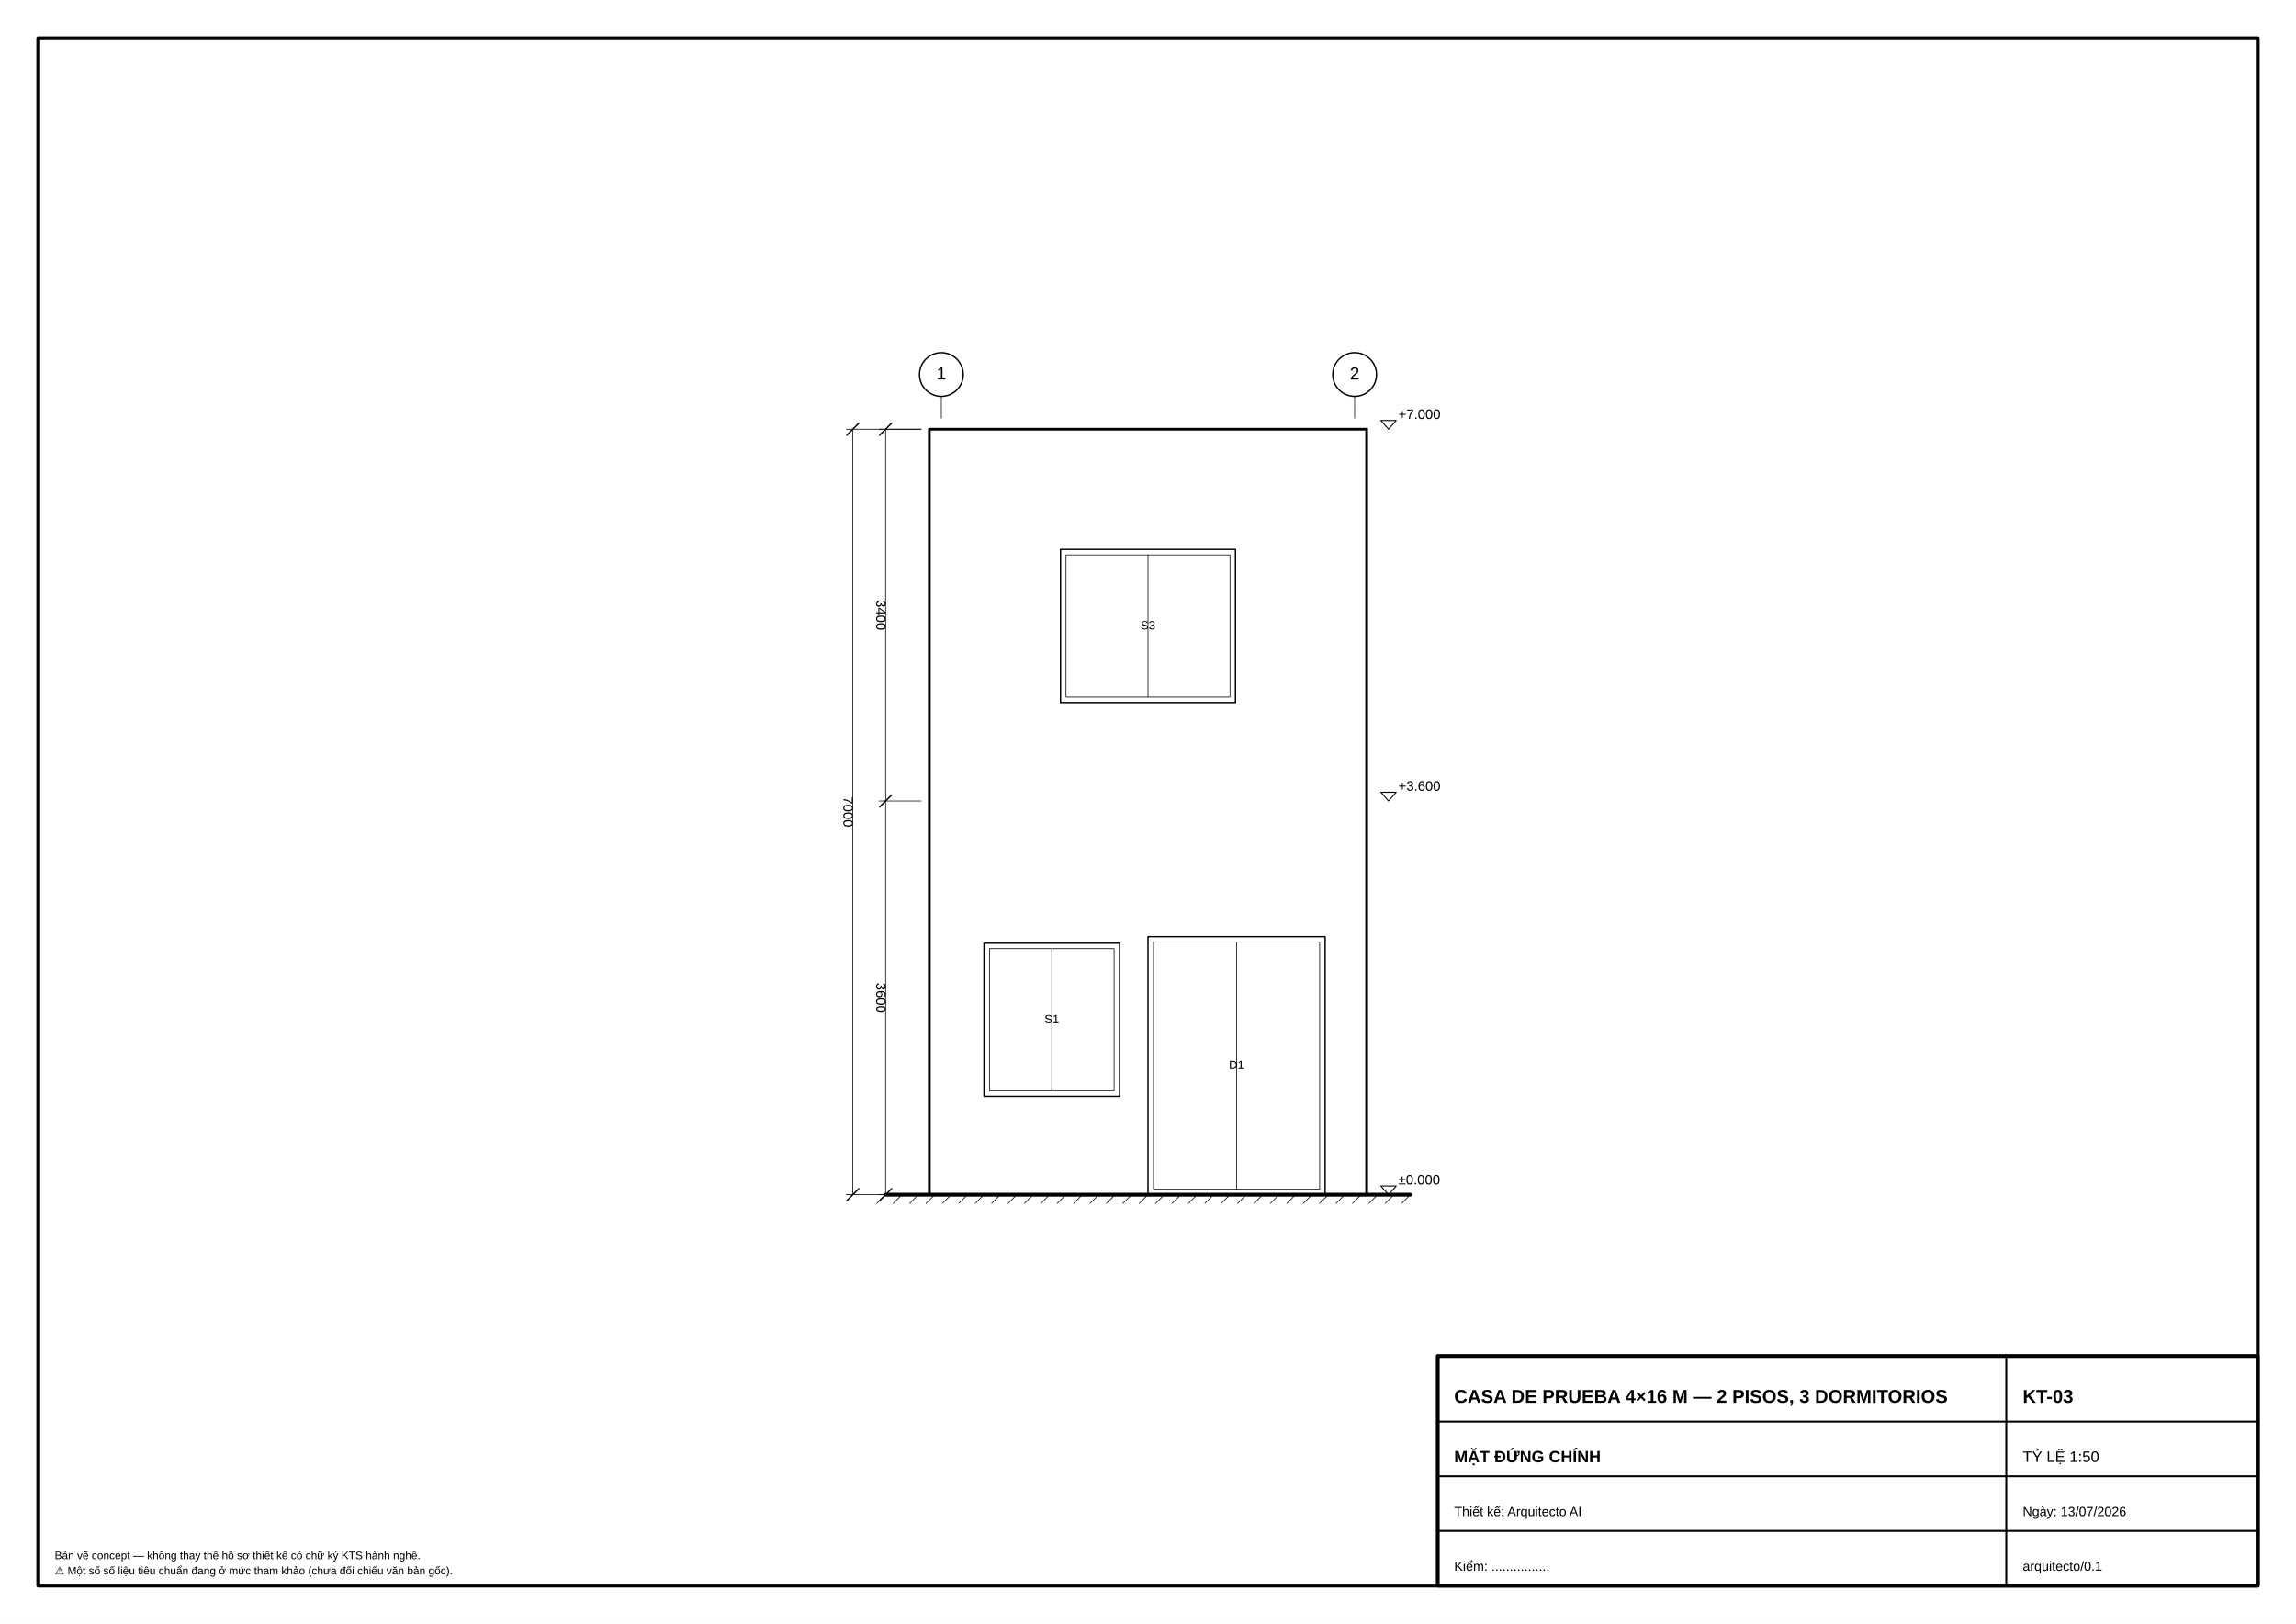
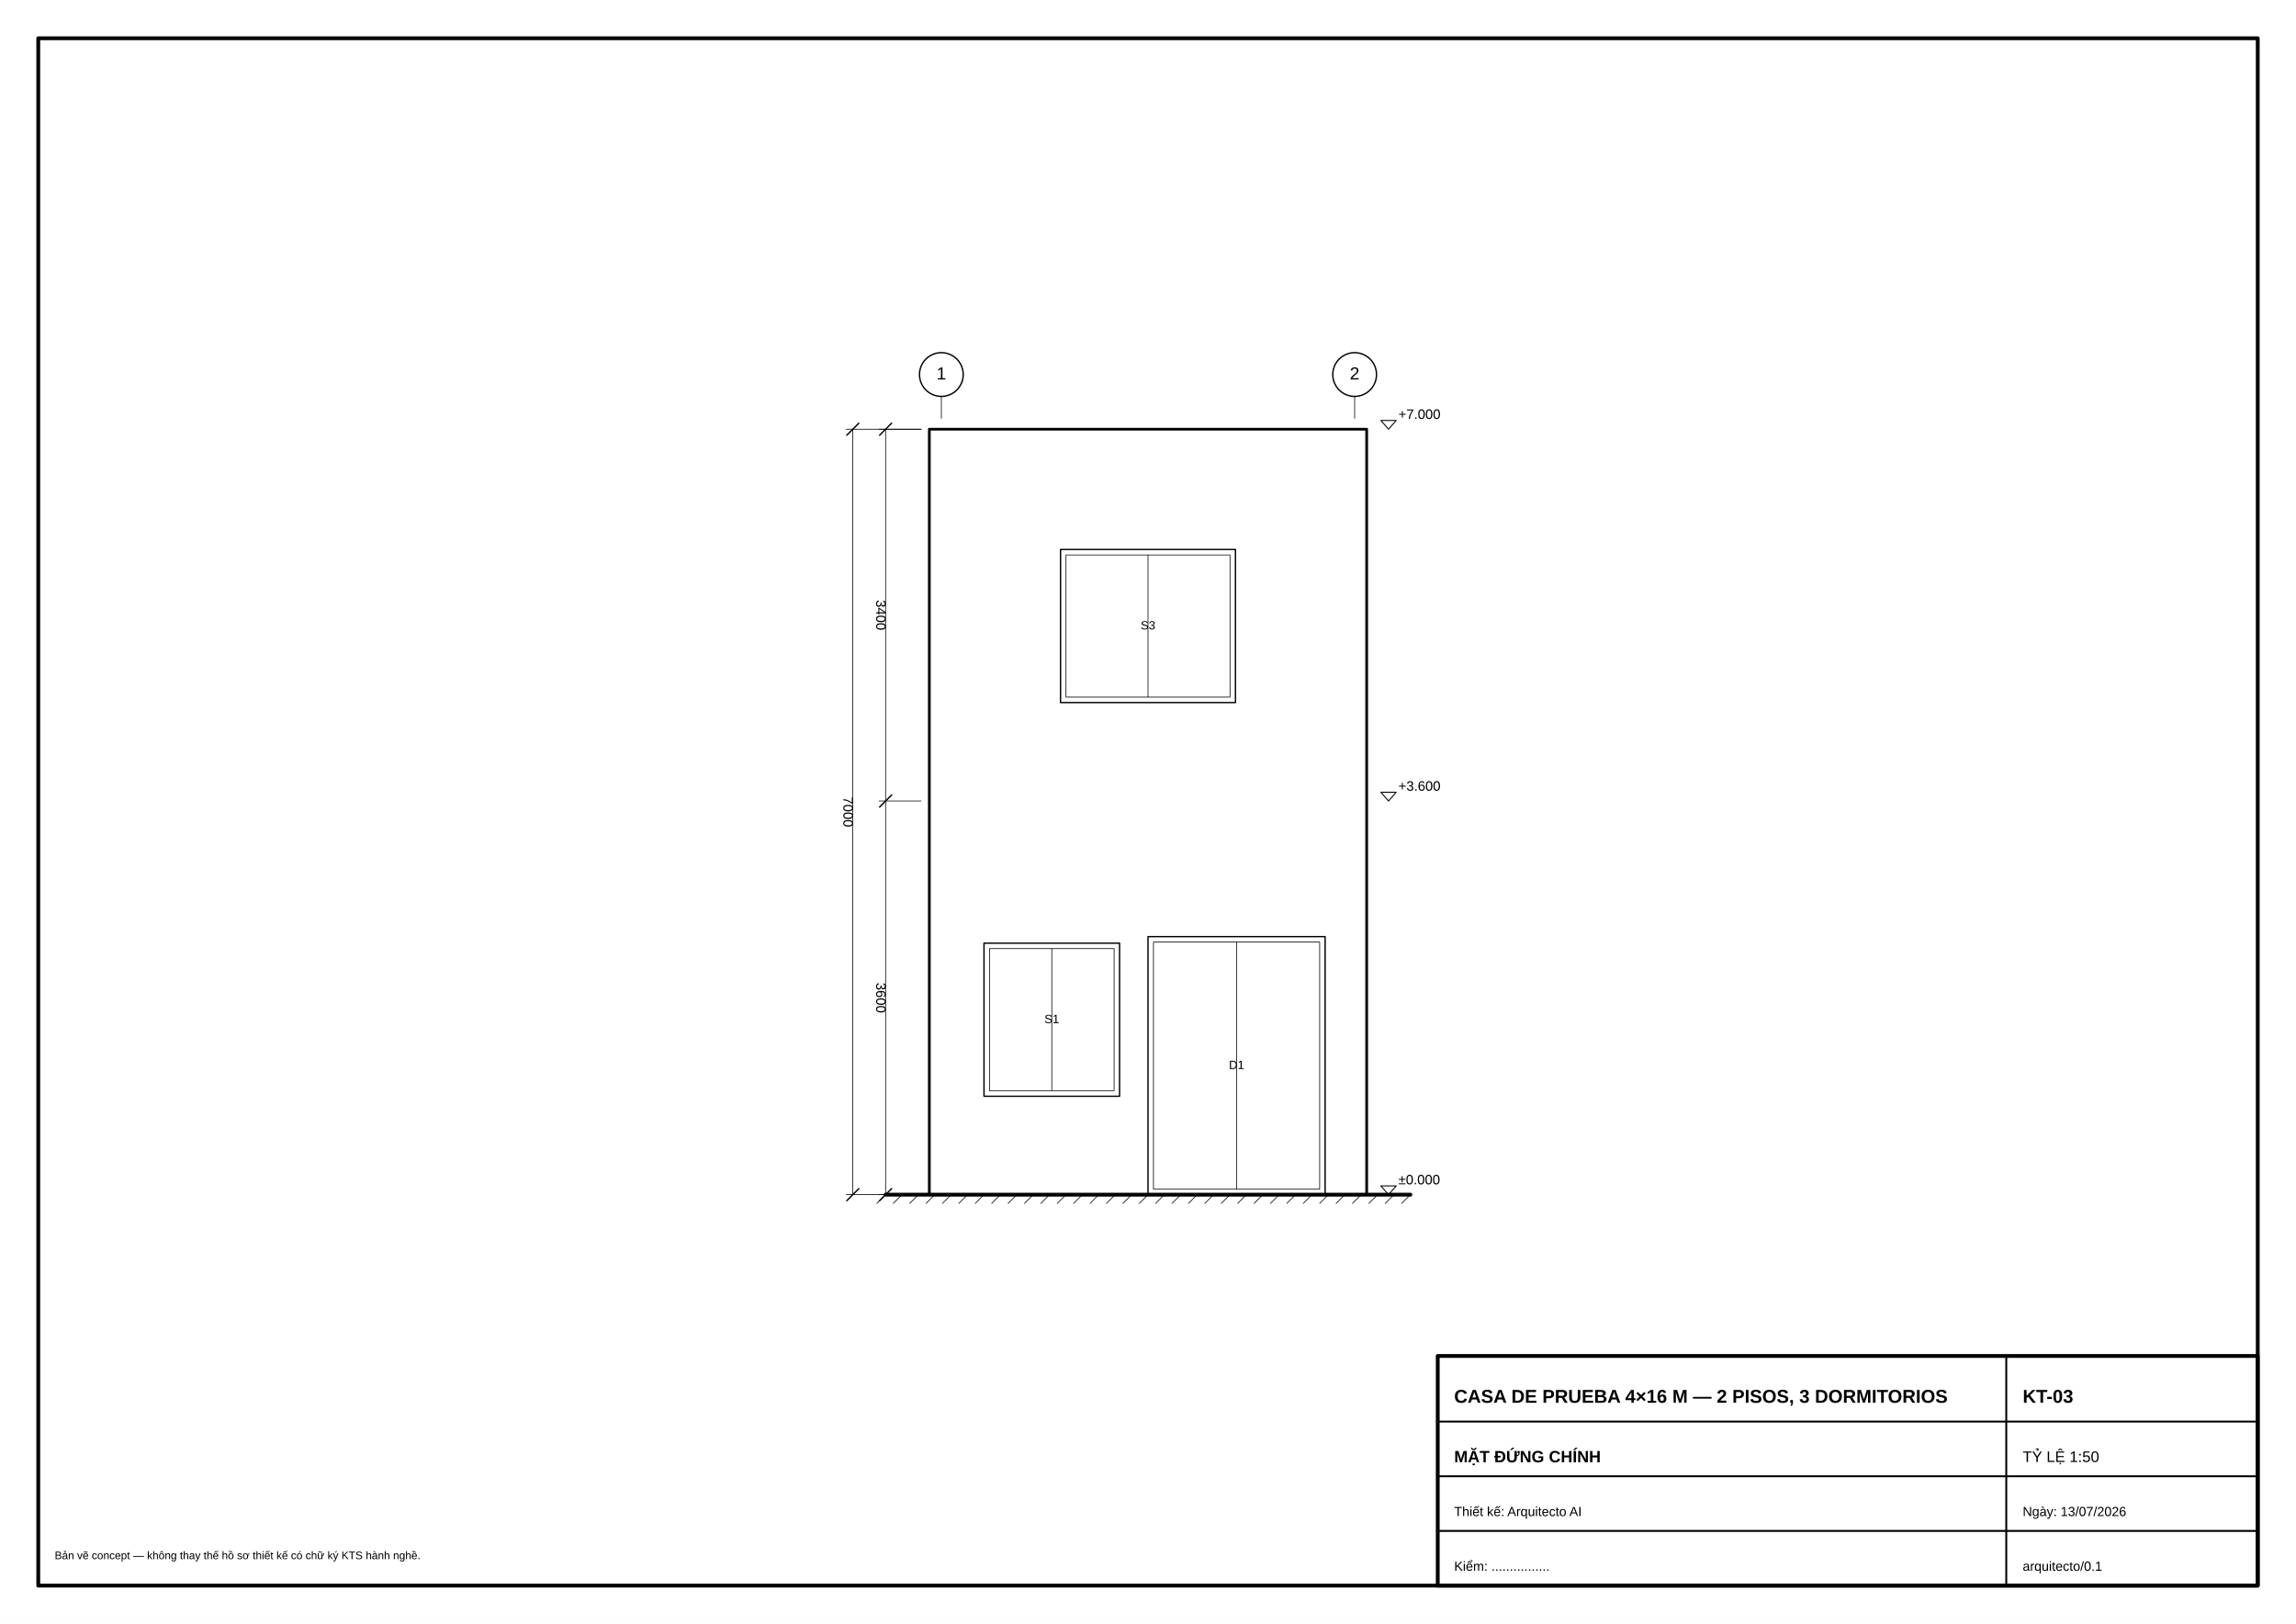
<svg xmlns="http://www.w3.org/2000/svg" viewBox="0 0 420 297" width="420mm" height="297mm" data-tf-scale="50" data-tf-rotated="0" data-tf-ox="170" data-tf-oy="78.5" data-tf-min-x="0" data-tf-min-y="0" data-tf-max-x="4000" data-tf-max-y="7000">
  <style>
text{font-family:'Be Vietnam Pro','Segoe UI',Arial,sans-serif;fill:#000;stroke:none}
.b{font-weight:700}
</style>
  <rect width="420" height="297" fill="#ffffff" />
  <g id="layer-TRUC" data-layer="TRUC">
    <line data-id="1" x1="172.2" y1="76.5" x2="172.2" y2="72.5" stroke="#000" stroke-width="0.13" stroke-linecap="round" stroke-linejoin="round" stroke-dasharray="6 1.5 1 1.5" />
    <circle data-id="1" cx="172.2" cy="68.5" r="4" fill="none" stroke="#000" stroke-width="0.25" stroke-linecap="round" stroke-linejoin="round" />
    <text data-id="1" x="172.2" y="68.5" font-size="3.2" text-anchor="middle" dominant-baseline="middle">1</text>
    <line data-id="2" x1="247.8" y1="76.5" x2="247.8" y2="72.5" stroke="#000" stroke-width="0.13" stroke-linecap="round" stroke-linejoin="round" stroke-dasharray="6 1.5 1 1.5" />
    <circle data-id="2" cx="247.8" cy="68.5" r="4" fill="none" stroke="#000" stroke-width="0.25" stroke-linecap="round" stroke-linejoin="round" />
    <text data-id="2" x="247.8" y="68.5" font-size="3.2" text-anchor="middle" dominant-baseline="middle">2</text>
  </g>
  <g id="layer-TUONG-CAT" data-layer="TUONG-CAT">
    <polygon points="170,218.5 250,218.5 250,78.5 170,78.5" fill="none" stroke="#000" stroke-width="0.5" stroke-linecap="round" stroke-linejoin="round" />
    <line x1="162" y1="218.5" x2="258" y2="218.5" stroke="#000" stroke-width="0.7" stroke-linecap="round" stroke-linejoin="round" />
  </g>
  <g id="layer-TUONG-THAY" data-layer="TUONG-THAY">
    <line x1="162" y1="218.5" x2="160.4" y2="220.1" stroke="#000" stroke-width="0.13" stroke-linecap="round" stroke-linejoin="round" />
    <line x1="165" y1="218.5" x2="163.4" y2="220.1" stroke="#000" stroke-width="0.13" stroke-linecap="round" stroke-linejoin="round" />
    <line x1="168" y1="218.5" x2="166.4" y2="220.1" stroke="#000" stroke-width="0.13" stroke-linecap="round" stroke-linejoin="round" />
    <line x1="171" y1="218.5" x2="169.4" y2="220.1" stroke="#000" stroke-width="0.13" stroke-linecap="round" stroke-linejoin="round" />
    <line x1="174" y1="218.5" x2="172.4" y2="220.1" stroke="#000" stroke-width="0.13" stroke-linecap="round" stroke-linejoin="round" />
    <line x1="177" y1="218.5" x2="175.4" y2="220.1" stroke="#000" stroke-width="0.13" stroke-linecap="round" stroke-linejoin="round" />
    <line x1="180" y1="218.5" x2="178.4" y2="220.1" stroke="#000" stroke-width="0.13" stroke-linecap="round" stroke-linejoin="round" />
    <line x1="183" y1="218.5" x2="181.4" y2="220.1" stroke="#000" stroke-width="0.13" stroke-linecap="round" stroke-linejoin="round" />
    <line x1="186" y1="218.5" x2="184.4" y2="220.1" stroke="#000" stroke-width="0.13" stroke-linecap="round" stroke-linejoin="round" />
    <line x1="189" y1="218.5" x2="187.4" y2="220.1" stroke="#000" stroke-width="0.13" stroke-linecap="round" stroke-linejoin="round" />
    <line x1="192" y1="218.5" x2="190.4" y2="220.1" stroke="#000" stroke-width="0.13" stroke-linecap="round" stroke-linejoin="round" />
    <line x1="195" y1="218.5" x2="193.4" y2="220.1" stroke="#000" stroke-width="0.13" stroke-linecap="round" stroke-linejoin="round" />
    <line x1="198" y1="218.5" x2="196.4" y2="220.1" stroke="#000" stroke-width="0.13" stroke-linecap="round" stroke-linejoin="round" />
    <line x1="201" y1="218.5" x2="199.4" y2="220.1" stroke="#000" stroke-width="0.13" stroke-linecap="round" stroke-linejoin="round" />
    <line x1="204" y1="218.5" x2="202.4" y2="220.1" stroke="#000" stroke-width="0.13" stroke-linecap="round" stroke-linejoin="round" />
    <line x1="207" y1="218.5" x2="205.4" y2="220.1" stroke="#000" stroke-width="0.13" stroke-linecap="round" stroke-linejoin="round" />
    <line x1="210" y1="218.5" x2="208.4" y2="220.1" stroke="#000" stroke-width="0.13" stroke-linecap="round" stroke-linejoin="round" />
    <line x1="213" y1="218.5" x2="211.4" y2="220.1" stroke="#000" stroke-width="0.13" stroke-linecap="round" stroke-linejoin="round" />
    <line x1="216" y1="218.5" x2="214.4" y2="220.1" stroke="#000" stroke-width="0.13" stroke-linecap="round" stroke-linejoin="round" />
    <line x1="219" y1="218.5" x2="217.4" y2="220.1" stroke="#000" stroke-width="0.13" stroke-linecap="round" stroke-linejoin="round" />
    <line x1="222" y1="218.5" x2="220.4" y2="220.1" stroke="#000" stroke-width="0.13" stroke-linecap="round" stroke-linejoin="round" />
    <line x1="225" y1="218.5" x2="223.4" y2="220.1" stroke="#000" stroke-width="0.13" stroke-linecap="round" stroke-linejoin="round" />
    <line x1="228" y1="218.5" x2="226.4" y2="220.1" stroke="#000" stroke-width="0.13" stroke-linecap="round" stroke-linejoin="round" />
    <line x1="231" y1="218.5" x2="229.4" y2="220.1" stroke="#000" stroke-width="0.13" stroke-linecap="round" stroke-linejoin="round" />
    <line x1="234" y1="218.5" x2="232.4" y2="220.1" stroke="#000" stroke-width="0.13" stroke-linecap="round" stroke-linejoin="round" />
    <line x1="237" y1="218.5" x2="235.4" y2="220.1" stroke="#000" stroke-width="0.13" stroke-linecap="round" stroke-linejoin="round" />
    <line x1="240" y1="218.5" x2="238.4" y2="220.1" stroke="#000" stroke-width="0.13" stroke-linecap="round" stroke-linejoin="round" />
    <line x1="243" y1="218.5" x2="241.4" y2="220.1" stroke="#000" stroke-width="0.13" stroke-linecap="round" stroke-linejoin="round" />
    <line x1="246" y1="218.5" x2="244.4" y2="220.1" stroke="#000" stroke-width="0.13" stroke-linecap="round" stroke-linejoin="round" />
    <line x1="249" y1="218.5" x2="247.4" y2="220.1" stroke="#000" stroke-width="0.13" stroke-linecap="round" stroke-linejoin="round" />
    <line x1="252" y1="218.5" x2="250.4" y2="220.1" stroke="#000" stroke-width="0.13" stroke-linecap="round" stroke-linejoin="round" />
    <line x1="255" y1="218.5" x2="253.4" y2="220.1" stroke="#000" stroke-width="0.13" stroke-linecap="round" stroke-linejoin="round" />
    <line x1="258" y1="218.5" x2="256.4" y2="220.1" stroke="#000" stroke-width="0.13" stroke-linecap="round" stroke-linejoin="round" />
  </g>
  <g id="layer-CUA" data-layer="CUA">
    <polygon data-id="D1" points="210,218.5 242.4,218.5 242.4,171.3 210,171.3" fill="none" stroke="#000" stroke-width="0.25" stroke-linecap="round" stroke-linejoin="round" />
    <polygon data-id="D1" points="211,217.5 241.4,217.5 241.4,172.3 211,172.3" fill="none" stroke="#000" stroke-width="0.13" stroke-linecap="round" stroke-linejoin="round" />
    <line data-id="D1" x1="226.2" y1="217.5" x2="226.2" y2="172.3" stroke="#000" stroke-width="0.13" stroke-linecap="round" stroke-linejoin="round" />
    <text data-id="D1" x="226.2" y="194.9" font-size="2.2" text-anchor="middle" dominant-baseline="middle">D1</text>
    <polygon data-id="S1" points="180,200.5 204.8,200.5 204.8,172.5 180,172.5" fill="none" stroke="#000" stroke-width="0.25" stroke-linecap="round" stroke-linejoin="round" />
    <polygon data-id="S1" points="181,199.5 203.8,199.5 203.8,173.5 181,173.5" fill="none" stroke="#000" stroke-width="0.13" stroke-linecap="round" stroke-linejoin="round" />
    <line data-id="S1" x1="192.4" y1="199.5" x2="192.4" y2="173.5" stroke="#000" stroke-width="0.13" stroke-linecap="round" stroke-linejoin="round" />
    <text data-id="S1" x="192.4" y="186.5" font-size="2.2" text-anchor="middle" dominant-baseline="middle">S1</text>
    <polygon data-id="S3" points="194,128.5 226,128.5 226,100.5 194,100.5" fill="none" stroke="#000" stroke-width="0.25" stroke-linecap="round" stroke-linejoin="round" />
    <polygon data-id="S3" points="195,127.5 225,127.5 225,101.5 195,101.5" fill="none" stroke="#000" stroke-width="0.13" stroke-linecap="round" stroke-linejoin="round" />
    <line data-id="S3" x1="210" y1="127.5" x2="210" y2="101.5" stroke="#000" stroke-width="0.13" stroke-linecap="round" stroke-linejoin="round" />
    <text data-id="S3" x="210" y="114.5" font-size="2.2" text-anchor="middle" dominant-baseline="middle">S3</text>
  </g>
  <g id="layer-DIM" data-layer="DIM">
    <line x1="162" y1="218.5" x2="162" y2="78.5" stroke="#000" stroke-width="0.13" stroke-linecap="round" stroke-linejoin="round" />
    <line x1="168.5" y1="218.5" x2="160.8" y2="218.5" stroke="#000" stroke-width="0.13" stroke-linecap="round" stroke-linejoin="round" />
    <line x1="160.9" y1="219.6" x2="163.1" y2="217.4" stroke="#000" stroke-width="0.25" stroke-linecap="round" stroke-linejoin="round" />
    <line x1="168.5" y1="146.5" x2="160.8" y2="146.5" stroke="#000" stroke-width="0.13" stroke-linecap="round" stroke-linejoin="round" />
    <line x1="160.9" y1="147.6" x2="163.1" y2="145.4" stroke="#000" stroke-width="0.25" stroke-linecap="round" stroke-linejoin="round" />
    <line x1="168.5" y1="78.5" x2="160.8" y2="78.5" stroke="#000" stroke-width="0.13" stroke-linecap="round" stroke-linejoin="round" />
    <line x1="160.9" y1="79.6" x2="163.1" y2="77.4" stroke="#000" stroke-width="0.25" stroke-linecap="round" stroke-linejoin="round" />
    <text x="161" y="182.5" font-size="2.5" text-anchor="middle" dominant-baseline="middle" transform="rotate(90 161 182.5)">3600</text>
    <text x="161" y="112.5" font-size="2.5" text-anchor="middle" dominant-baseline="middle" transform="rotate(90 161 112.5)">3400</text>
    <line x1="156" y1="218.5" x2="156" y2="78.5" stroke="#000" stroke-width="0.13" stroke-linecap="round" stroke-linejoin="round" />
    <line x1="168.5" y1="218.5" x2="154.8" y2="218.5" stroke="#000" stroke-width="0.13" stroke-linecap="round" stroke-linejoin="round" />
    <line x1="154.9" y1="219.6" x2="157.1" y2="217.4" stroke="#000" stroke-width="0.25" stroke-linecap="round" stroke-linejoin="round" />
    <line x1="168.5" y1="78.5" x2="154.8" y2="78.5" stroke="#000" stroke-width="0.13" stroke-linecap="round" stroke-linejoin="round" />
    <line x1="154.9" y1="79.6" x2="157.1" y2="77.4" stroke="#000" stroke-width="0.25" stroke-linecap="round" stroke-linejoin="round" />
    <text x="155" y="148.5" font-size="2.5" text-anchor="middle" dominant-baseline="middle" transform="rotate(90 155 148.5)">7000</text>
  </g>
  <g id="layer-TEXT" data-layer="TEXT">
    <polygon points="252.6,216.9 255.4,216.9 254,218.5" fill="none" stroke="#000" stroke-width="0.18" stroke-linecap="round" stroke-linejoin="round" />
    <text x="255.8" y="215.9" font-size="2.5" text-anchor="start" dominant-baseline="middle">±0.000</text>
    <polygon points="252.6,144.9 255.4,144.9 254,146.5" fill="none" stroke="#000" stroke-width="0.18" stroke-linecap="round" stroke-linejoin="round" />
    <text x="255.8" y="143.9" font-size="2.5" text-anchor="start" dominant-baseline="middle">+3.600</text>
    <polygon points="252.6,76.9 255.4,76.9 254,78.5" fill="none" stroke="#000" stroke-width="0.18" stroke-linecap="round" stroke-linejoin="round" />
    <text x="255.8" y="75.9" font-size="2.5" text-anchor="start" dominant-baseline="middle">+7.000</text>
  </g>
  <g id="layer-KHUNG" data-layer="KHUNG">
    <polygon points="7,7 413,7 413,290 7,290" fill="none" stroke="#000" stroke-width="0.7" stroke-linecap="round" stroke-linejoin="round" />
    <polygon points="263,248 413,248 413,290 263,290" fill="none" stroke="#000" stroke-width="0.7" stroke-linecap="round" stroke-linejoin="round" />
    <line x1="263" y1="260" x2="413" y2="260" stroke="#000" stroke-width="0.35" stroke-linecap="round" stroke-linejoin="round" />
    <line x1="263" y1="270" x2="413" y2="270" stroke="#000" stroke-width="0.35" stroke-linecap="round" stroke-linejoin="round" />
    <line x1="263" y1="280" x2="413" y2="280" stroke="#000" stroke-width="0.35" stroke-linecap="round" stroke-linejoin="round" />
    <line x1="367" y1="248" x2="367" y2="290" stroke="#000" stroke-width="0.35" stroke-linecap="round" stroke-linejoin="round" />
    <text x="266" y="255.6" font-size="3.4" text-anchor="start" dominant-baseline="middle" class="b">CASA DE PRUEBA 4×16 M — 2 PISOS, 3 DORMITORIOS</text>
    <text x="370" y="255.6" font-size="3.4" text-anchor="start" dominant-baseline="middle" class="b">KT-03</text>
    <text x="266" y="266.6" font-size="3" text-anchor="start" dominant-baseline="middle" class="b">MẶT ĐỨNG CHÍNH</text>
    <text x="370" y="266.6" font-size="2.8" text-anchor="start" dominant-baseline="middle">TỶ LỆ 1:50</text>
    <text x="266" y="276.6" font-size="2.4" text-anchor="start" dominant-baseline="middle">Thiết kế: Arquitecto AI</text>
    <text x="370" y="276.6" font-size="2.4" text-anchor="start" dominant-baseline="middle">Ngày: 13/07/2026</text>
    <text x="266" y="286.6" font-size="2.4" text-anchor="start" dominant-baseline="middle">Kiểm: ................</text>
    <text x="370" y="286.6" font-size="2.4" text-anchor="start" dominant-baseline="middle">arquitecto/0.1</text>
    <text x="10" y="284.6" font-size="2" text-anchor="start" dominant-baseline="middle">Bản vẽ concept — không thay thế hồ sơ thiết kế có chữ ký KTS hành nghề.</text>
-     <text x="10" y="287.4" font-size="2" text-anchor="start" dominant-baseline="middle">⚠ Một số số liệu tiêu chuẩn đang ở mức tham khảo (chưa đối chiếu văn bản gốc).</text>
  </g>
</svg>
